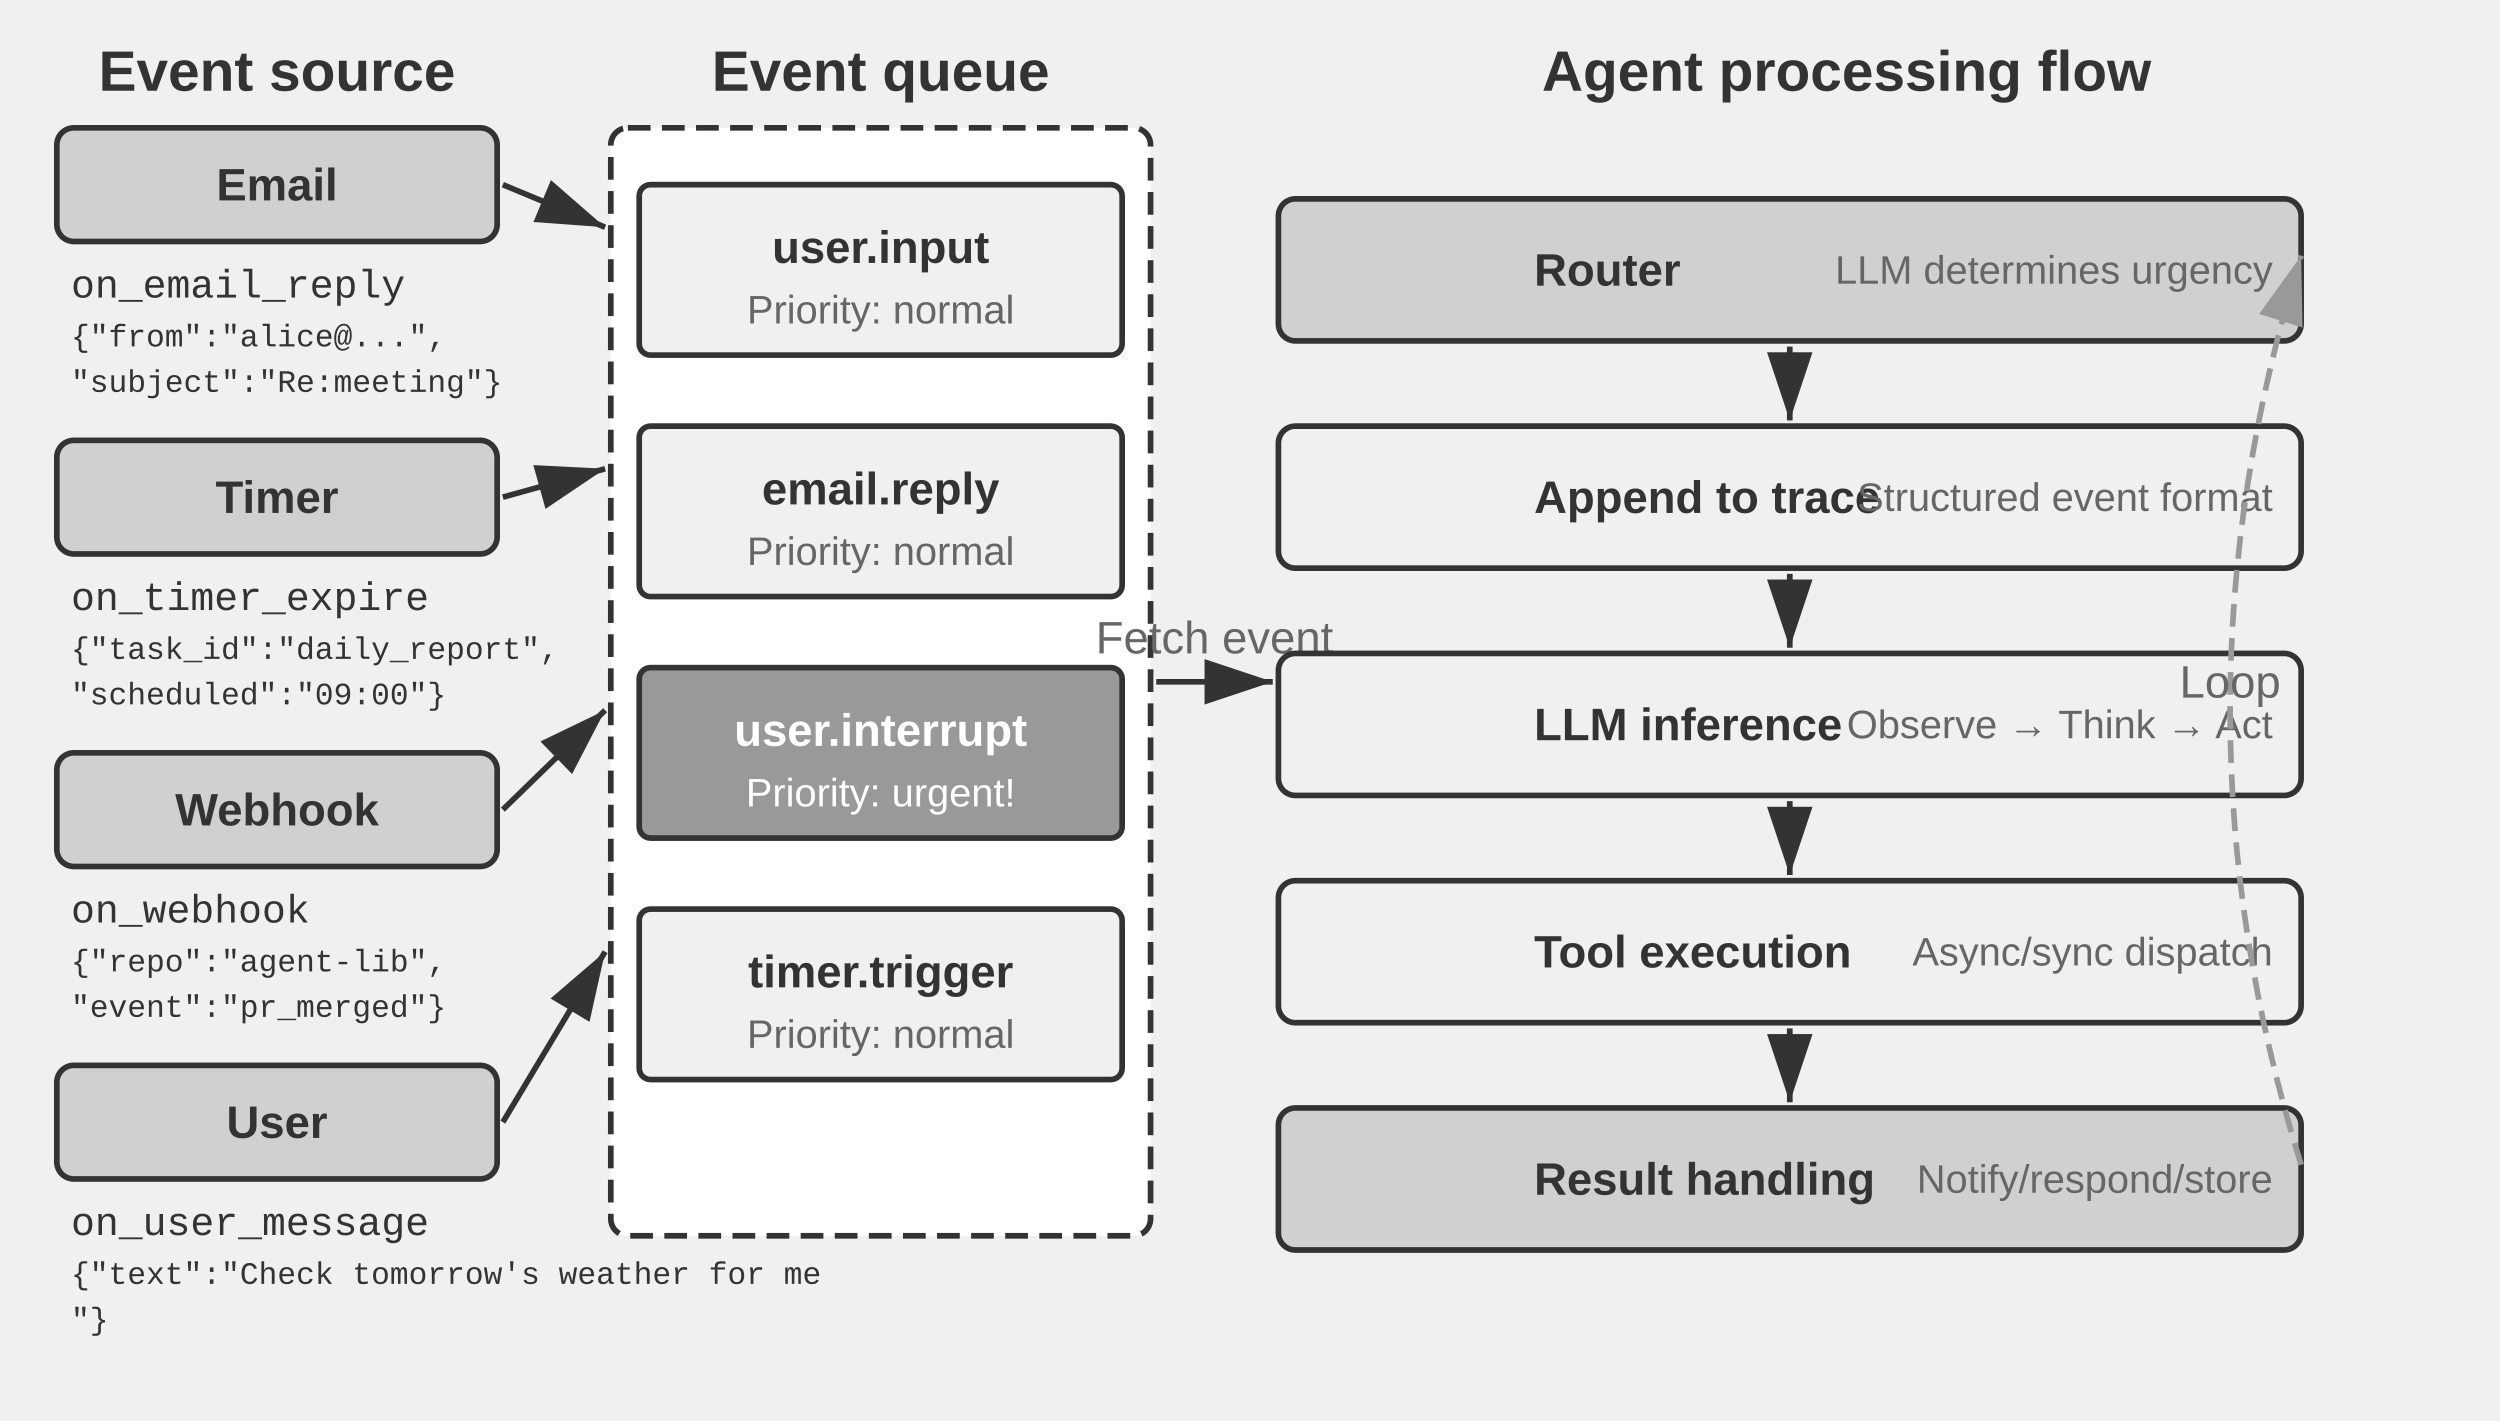
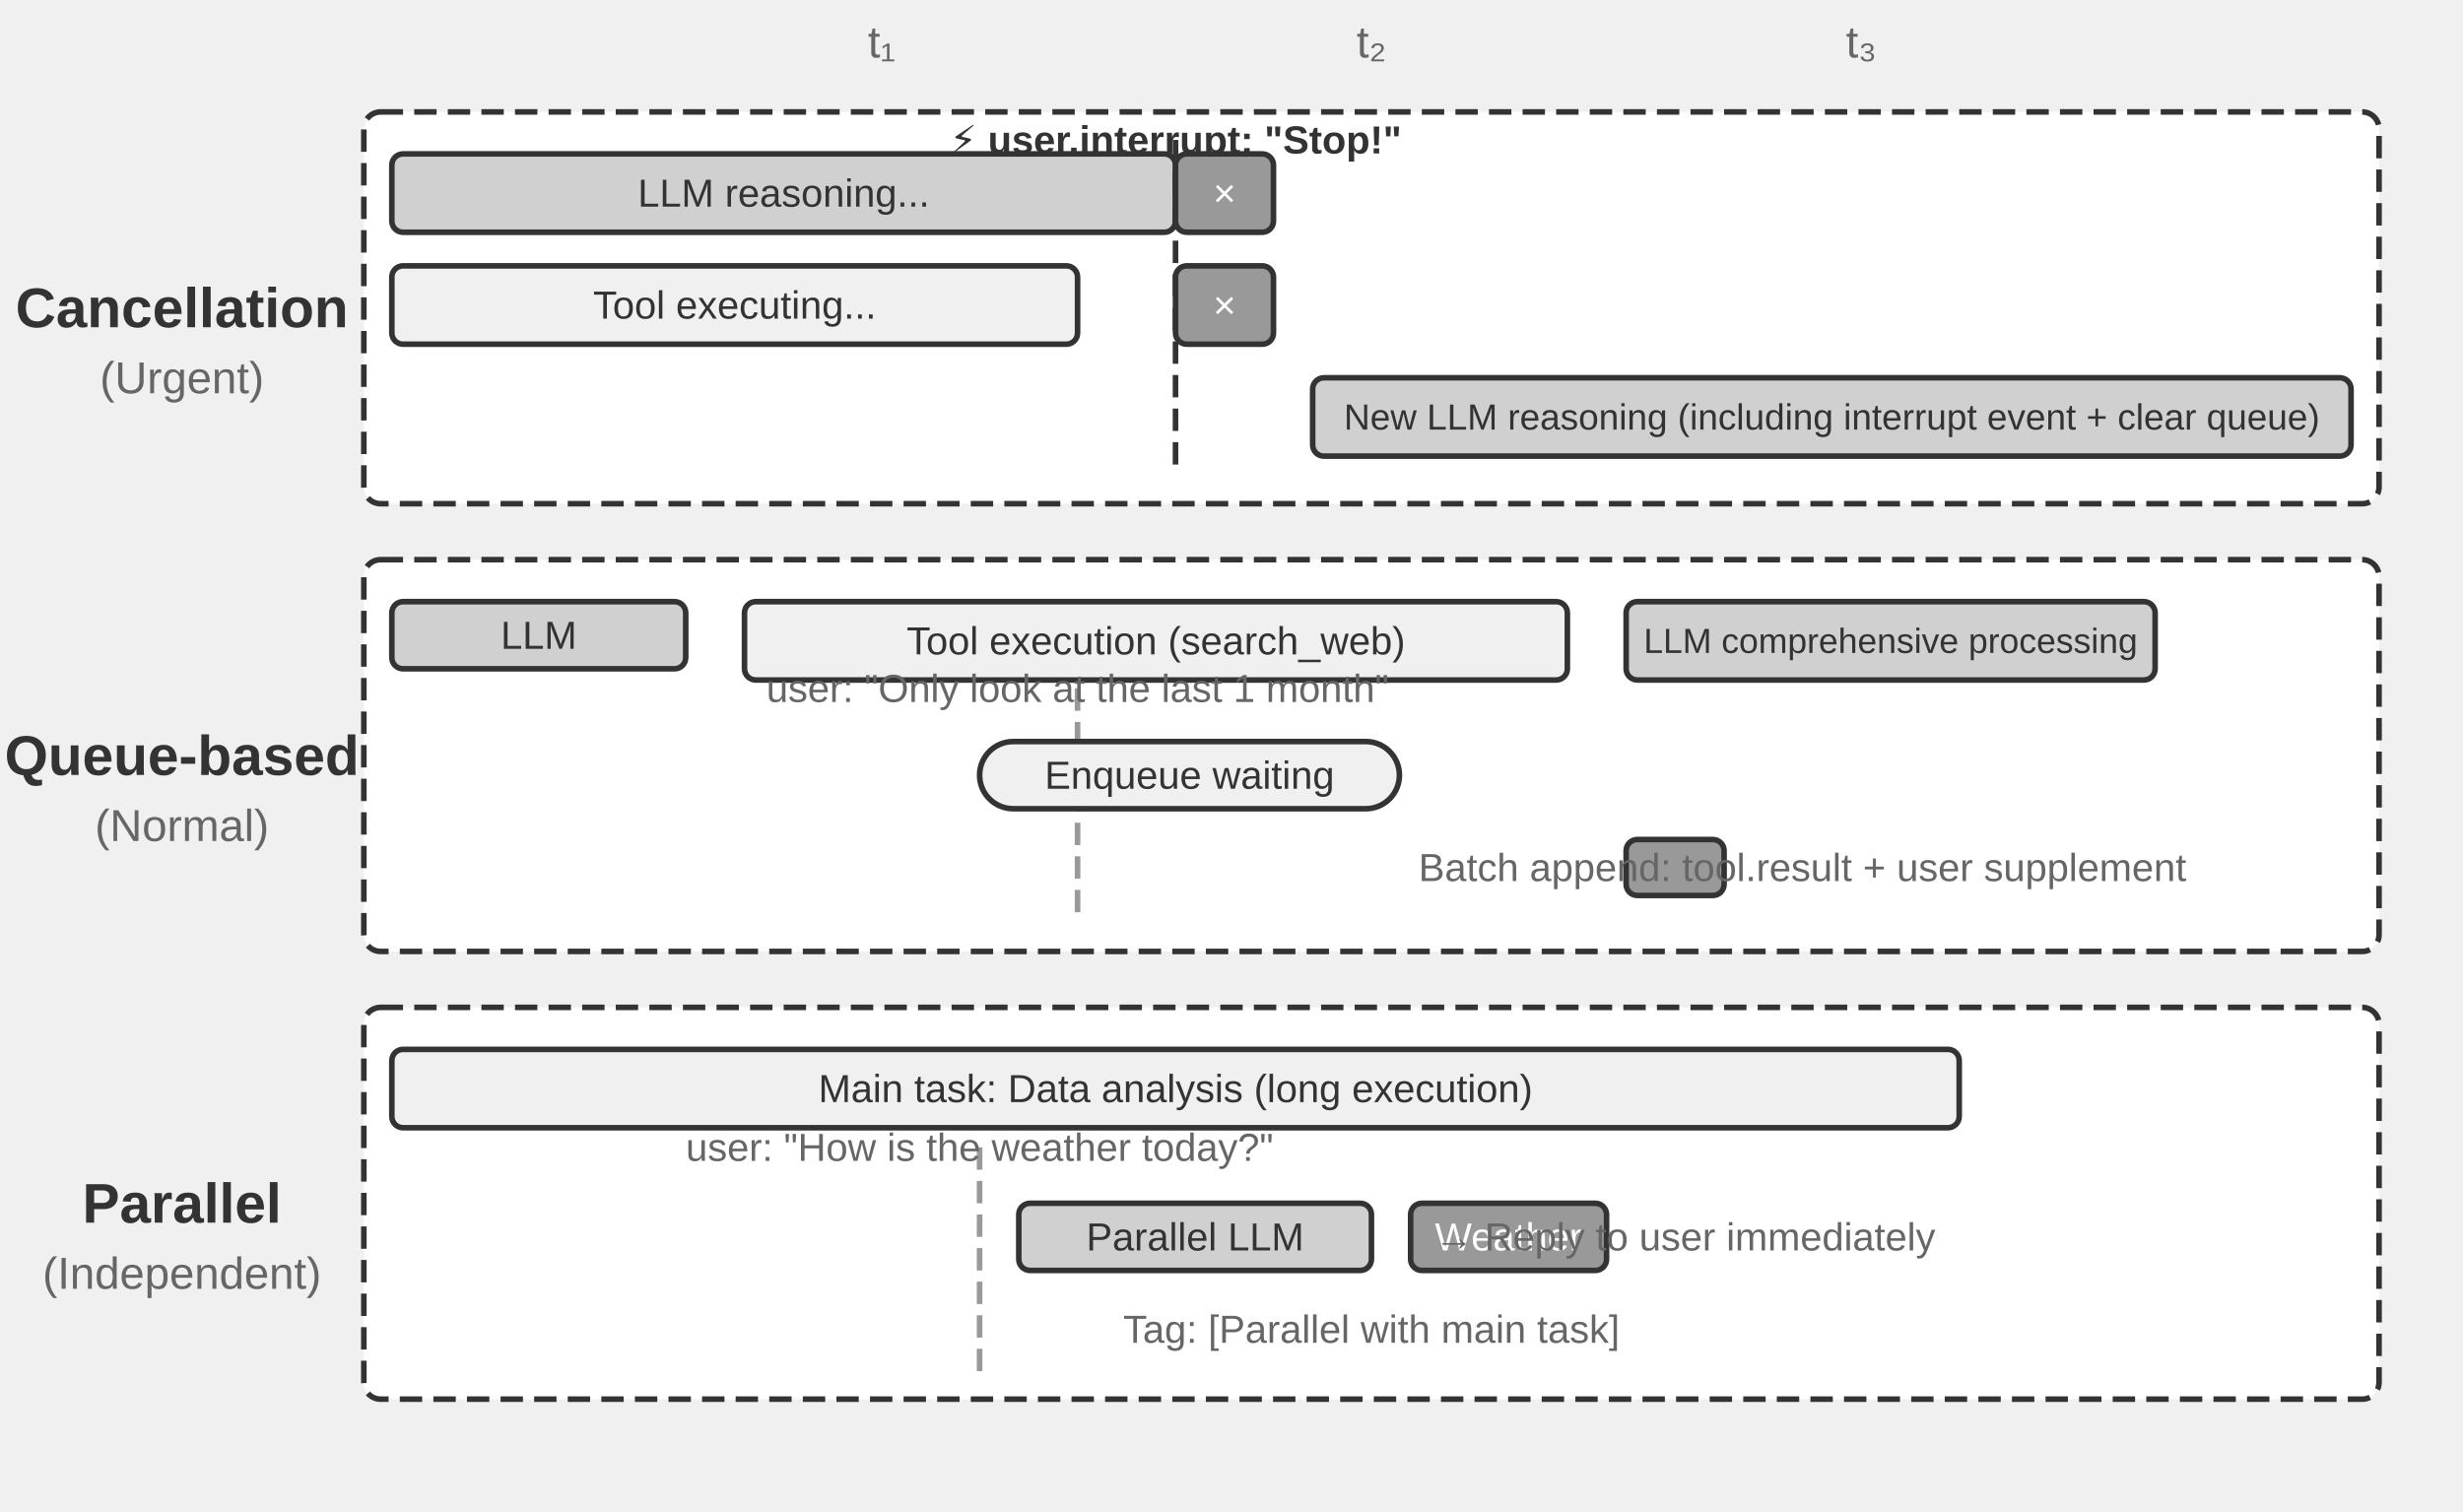
- <svg xmlns="http://www.w3.org/2000/svg" viewBox="0 40 880 500" width="880" height="500" style="background:#ffffff">
+ <svg xmlns="http://www.w3.org/2000/svg" viewBox="0 40 880 540" width="880" height="540" style="background:#ffffff">
  <defs>
    <marker id="ah" markerWidth="12" markerHeight="8" refX="12" refY="4" orient="auto">
      <polygon points="0 0, 12 4, 0 8" fill="#333333" />
    </marker>
    <marker id="ah-light" markerWidth="12" markerHeight="8" refX="12" refY="4" orient="auto">
      <polygon points="0 0, 12 4, 0 8" fill="#999999" />
    </marker>
  </defs>
-   <text x="97.5" y="65" font-family="Arial, 'Helvetica Neue', Helvetica, 'PingFang SC', 'Microsoft YaHei', sans-serif" font-size="20" fill="#333333" text-anchor="middle" dominant-baseline="central" font-weight="bold">Event source</text>
-   <rect x="20" y="85" width="155" height="40" rx="6" fill="#d0d0d0" stroke="#333333" stroke-width="2" />
-   <text x="97.5" y="105.0" font-family="Arial, 'Helvetica Neue', Helvetica, 'PingFang SC', 'Microsoft YaHei', sans-serif" font-size="16" fill="#333333" text-anchor="middle" dominant-baseline="central" font-weight="bold">Email</text>
-   <text x="25" y="141" font-family="'Courier New', Courier, monospace" font-size="14" fill="#333333" text-anchor="start" dominant-baseline="central">on_email_reply</text>
-   <text x="25" y="159" font-family="'Courier New', Courier, monospace" font-size="11" fill="#333333" text-anchor="start" dominant-baseline="central">{"from":"alice@...",</text>
-   <text x="25" y="175" font-family="'Courier New', Courier, monospace" font-size="11" fill="#333333" text-anchor="start" dominant-baseline="central"> "subject":"Re:meeting"}</text>
-   <rect x="20" y="195" width="155" height="40" rx="6" fill="#d0d0d0" stroke="#333333" stroke-width="2" />
-   <text x="97.5" y="215.0" font-family="Arial, 'Helvetica Neue', Helvetica, 'PingFang SC', 'Microsoft YaHei', sans-serif" font-size="16" fill="#333333" text-anchor="middle" dominant-baseline="central" font-weight="bold">Timer</text>
-   <text x="25" y="251" font-family="'Courier New', Courier, monospace" font-size="14" fill="#333333" text-anchor="start" dominant-baseline="central">on_timer_expire</text>
-   <text x="25" y="269" font-family="'Courier New', Courier, monospace" font-size="11" fill="#333333" text-anchor="start" dominant-baseline="central">{"task_id":"daily_report",</text>
-   <text x="25" y="285" font-family="'Courier New', Courier, monospace" font-size="11" fill="#333333" text-anchor="start" dominant-baseline="central"> "scheduled":"09:00"}</text>
-   <rect x="20" y="305" width="155" height="40" rx="6" fill="#d0d0d0" stroke="#333333" stroke-width="2" />
-   <text x="97.5" y="325.0" font-family="Arial, 'Helvetica Neue', Helvetica, 'PingFang SC', 'Microsoft YaHei', sans-serif" font-size="16" fill="#333333" text-anchor="middle" dominant-baseline="central" font-weight="bold">Webhook</text>
-   <text x="25" y="361" font-family="'Courier New', Courier, monospace" font-size="14" fill="#333333" text-anchor="start" dominant-baseline="central">on_webhook</text>
-   <text x="25" y="379" font-family="'Courier New', Courier, monospace" font-size="11" fill="#333333" text-anchor="start" dominant-baseline="central">{"repo":"agent-lib",</text>
-   <text x="25" y="395" font-family="'Courier New', Courier, monospace" font-size="11" fill="#333333" text-anchor="start" dominant-baseline="central"> "event":"pr_merged"}</text>
-   <rect x="20" y="415" width="155" height="40" rx="6" fill="#d0d0d0" stroke="#333333" stroke-width="2" />
-   <text x="97.5" y="435.0" font-family="Arial, 'Helvetica Neue', Helvetica, 'PingFang SC', 'Microsoft YaHei', sans-serif" font-size="16" fill="#333333" text-anchor="middle" dominant-baseline="central" font-weight="bold">User</text>
-   <text x="25" y="471" font-family="'Courier New', Courier, monospace" font-size="14" fill="#333333" text-anchor="start" dominant-baseline="central">on_user_message</text>
-   <text x="25" y="489" font-family="'Courier New', Courier, monospace" font-size="11" fill="#333333" text-anchor="start" dominant-baseline="central">{"text":"Check tomorrow's weather for me</text>
-   <text x="25" y="505" font-family="'Courier New', Courier, monospace" font-size="11" fill="#333333" text-anchor="start" dominant-baseline="central">"}</text>
-   <text x="310.0" y="65" font-family="Arial, 'Helvetica Neue', Helvetica, 'PingFang SC', 'Microsoft YaHei', sans-serif" font-size="20" fill="#333333" text-anchor="middle" dominant-baseline="central" font-weight="bold">Event queue</text>
-   <rect x="215" y="85" width="190" height="390" rx="6" fill="#ffffff" stroke="#333333" stroke-width="2" stroke-dasharray="8,4" />
-   <rect x="225" y="105" width="170" height="60" rx="4" fill="#f0f0f0" stroke="#333333" stroke-width="2" />
-   <text x="310.0" y="127" font-family="Arial, 'Helvetica Neue', Helvetica, 'PingFang SC', 'Microsoft YaHei', sans-serif" font-size="16" fill="#333333" text-anchor="middle" dominant-baseline="central" font-weight="bold">user.input</text>
-   <text x="310.0" y="149" font-family="Arial, 'Helvetica Neue', Helvetica, 'PingFang SC', 'Microsoft YaHei', sans-serif" font-size="14" fill="#666666" text-anchor="middle" dominant-baseline="central" font-weight="normal">Priority: normal</text>
-   <rect x="225" y="190" width="170" height="60" rx="4" fill="#f0f0f0" stroke="#333333" stroke-width="2" />
-   <text x="310.0" y="212" font-family="Arial, 'Helvetica Neue', Helvetica, 'PingFang SC', 'Microsoft YaHei', sans-serif" font-size="16" fill="#333333" text-anchor="middle" dominant-baseline="central" font-weight="bold">email.reply</text>
-   <text x="310.0" y="234" font-family="Arial, 'Helvetica Neue', Helvetica, 'PingFang SC', 'Microsoft YaHei', sans-serif" font-size="14" fill="#666666" text-anchor="middle" dominant-baseline="central" font-weight="normal">Priority: normal</text>
-   <rect x="225" y="275" width="170" height="60" rx="4" fill="#999999" stroke="#333333" stroke-width="2" />
-   <text x="310.0" y="297" font-family="Arial, 'Helvetica Neue', Helvetica, 'PingFang SC', 'Microsoft YaHei', sans-serif" font-size="16" fill="#ffffff" text-anchor="middle" dominant-baseline="central" font-weight="bold">user.interrupt</text>
-   <text x="310.0" y="319" font-family="Arial, 'Helvetica Neue', Helvetica, 'PingFang SC', 'Microsoft YaHei', sans-serif" font-size="14" fill="#ffffff" text-anchor="middle" dominant-baseline="central" font-weight="normal">Priority: urgent!</text>
-   <rect x="225" y="360" width="170" height="60" rx="4" fill="#f0f0f0" stroke="#333333" stroke-width="2" />
-   <text x="310.0" y="382" font-family="Arial, 'Helvetica Neue', Helvetica, 'PingFang SC', 'Microsoft YaHei', sans-serif" font-size="16" fill="#333333" text-anchor="middle" dominant-baseline="central" font-weight="bold">timer.trigger</text>
-   <text x="310.0" y="404" font-family="Arial, 'Helvetica Neue', Helvetica, 'PingFang SC', 'Microsoft YaHei', sans-serif" font-size="14" fill="#666666" text-anchor="middle" dominant-baseline="central" font-weight="normal">Priority: normal</text>
-   <line x1="177" y1="105" x2="213" y2="120" stroke="#333333" stroke-width="2" marker-end="url(#ah)" />
-   <line x1="177" y1="215" x2="213" y2="205" stroke="#333333" stroke-width="2" marker-end="url(#ah)" />
-   <line x1="177" y1="325" x2="213" y2="290" stroke="#333333" stroke-width="2" marker-end="url(#ah)" />
-   <line x1="177" y1="435" x2="213" y2="375" stroke="#333333" stroke-width="2" marker-end="url(#ah)" />
-   <text x="650" y="65" font-family="Arial, 'Helvetica Neue', Helvetica, 'PingFang SC', 'Microsoft YaHei', sans-serif" font-size="20" fill="#333333" text-anchor="middle" dominant-baseline="central" font-weight="bold">Agent processing flow</text>
-   <line x1="407" y1="280" x2="448" y2="280" stroke="#333333" stroke-width="2" marker-end="url(#ah)" />
-   <text x="427.5" y="270.0" font-family="Arial, 'Helvetica Neue', Helvetica, 'PingFang SC', 'Microsoft YaHei', sans-serif" font-size="16" fill="#666666" text-anchor="middle">Fetch event</text>
-   <rect x="450" y="110" width="360" height="50" rx="6" fill="#d0d0d0" stroke="#333333" stroke-width="2" />
-   <text x="540" y="135.0" font-family="Arial, 'Helvetica Neue', Helvetica, 'PingFang SC', 'Microsoft YaHei', sans-serif" font-size="16" fill="#333333" text-anchor="start" dominant-baseline="central" font-weight="bold">Router</text>
-   <text x="800" y="135.0" font-family="Arial, 'Helvetica Neue', Helvetica, 'PingFang SC', 'Microsoft YaHei', sans-serif" font-size="14" fill="#666666" text-anchor="end" dominant-baseline="central" font-weight="normal">LLM determines urgency</text>
-   <line x1="630.0" y1="162" x2="630.0" y2="188" stroke="#333333" stroke-width="2" marker-end="url(#ah)" />
-   <rect x="450" y="190" width="360" height="50" rx="6" fill="#f0f0f0" stroke="#333333" stroke-width="2" />
-   <text x="540" y="215.0" font-family="Arial, 'Helvetica Neue', Helvetica, 'PingFang SC', 'Microsoft YaHei', sans-serif" font-size="16" fill="#333333" text-anchor="start" dominant-baseline="central" font-weight="bold">Append to trace</text>
-   <text x="800" y="215.0" font-family="Arial, 'Helvetica Neue', Helvetica, 'PingFang SC', 'Microsoft YaHei', sans-serif" font-size="14" fill="#666666" text-anchor="end" dominant-baseline="central" font-weight="normal">Structured event format</text>
-   <line x1="630.0" y1="242" x2="630.0" y2="268" stroke="#333333" stroke-width="2" marker-end="url(#ah)" />
-   <rect x="450" y="270" width="360" height="50" rx="6" fill="#f0f0f0" stroke="#333333" stroke-width="2" />
-   <text x="540" y="295.0" font-family="Arial, 'Helvetica Neue', Helvetica, 'PingFang SC', 'Microsoft YaHei', sans-serif" font-size="16" fill="#333333" text-anchor="start" dominant-baseline="central" font-weight="bold">LLM inference</text>
-   <text x="800" y="295.0" font-family="Arial, 'Helvetica Neue', Helvetica, 'PingFang SC', 'Microsoft YaHei', sans-serif" font-size="14" fill="#666666" text-anchor="end" dominant-baseline="central" font-weight="normal">Observe → Think → Act</text>
-   <line x1="630.0" y1="322" x2="630.0" y2="348" stroke="#333333" stroke-width="2" marker-end="url(#ah)" />
-   <rect x="450" y="350" width="360" height="50" rx="6" fill="#f0f0f0" stroke="#333333" stroke-width="2" />
-   <text x="540" y="375.0" font-family="Arial, 'Helvetica Neue', Helvetica, 'PingFang SC', 'Microsoft YaHei', sans-serif" font-size="16" fill="#333333" text-anchor="start" dominant-baseline="central" font-weight="bold">Tool execution</text>
-   <text x="800" y="375.0" font-family="Arial, 'Helvetica Neue', Helvetica, 'PingFang SC', 'Microsoft YaHei', sans-serif" font-size="14" fill="#666666" text-anchor="end" dominant-baseline="central" font-weight="normal">Async/sync dispatch</text>
-   <line x1="630.0" y1="402" x2="630.0" y2="428" stroke="#333333" stroke-width="2" marker-end="url(#ah)" />
-   <rect x="450" y="430" width="360" height="50" rx="6" fill="#d0d0d0" stroke="#333333" stroke-width="2" />
-   <text x="540" y="455.0" font-family="Arial, 'Helvetica Neue', Helvetica, 'PingFang SC', 'Microsoft YaHei', sans-serif" font-size="16" fill="#333333" text-anchor="start" dominant-baseline="central" font-weight="bold">Result handling</text>
-   <text x="800" y="455.0" font-family="Arial, 'Helvetica Neue', Helvetica, 'PingFang SC', 'Microsoft YaHei', sans-serif" font-size="14" fill="#666666" text-anchor="end" dominant-baseline="central" font-weight="normal">Notify/respond/store</text>
-   <path d="M 810,450 Q 760.0,290.0 810,130" fill="none" stroke="#999999" stroke-width="2" stroke-dasharray="8,4" marker-end="url(#ah-light)" />
-   <text x="785.0" y="280.0" font-family="Arial, 'Helvetica Neue', Helvetica, 'PingFang SC', 'Microsoft YaHei', sans-serif" font-size="16" fill="#666666" text-anchor="middle" dominant-baseline="central" font-weight="normal">Loop</text>
+   <text x="315.0" y="55" font-family="Arial, 'Helvetica Neue', Helvetica, 'PingFang SC', 'Microsoft YaHei', sans-serif" font-size="16" fill="#666666" text-anchor="middle" dominant-baseline="central" font-weight="normal">t₁</text>
+   <text x="490.0" y="55" font-family="Arial, 'Helvetica Neue', Helvetica, 'PingFang SC', 'Microsoft YaHei', sans-serif" font-size="16" fill="#666666" text-anchor="middle" dominant-baseline="central" font-weight="normal">t₂</text>
+   <text x="665.0" y="55" font-family="Arial, 'Helvetica Neue', Helvetica, 'PingFang SC', 'Microsoft YaHei', sans-serif" font-size="16" fill="#666666" text-anchor="middle" dominant-baseline="central" font-weight="normal">t₃</text>
+   <rect x="130" y="80" width="720" height="140" rx="6" fill="#ffffff" stroke="#333333" stroke-width="2" stroke-dasharray="8,4" />
+   <text x="65.0" y="150" font-family="Arial, 'Helvetica Neue', Helvetica, 'PingFang SC', 'Microsoft YaHei', sans-serif" font-size="20" fill="#333333" text-anchor="middle" dominant-baseline="central" font-weight="bold">Cancellation</text>
+   <text x="65.0" y="175" font-family="Arial, 'Helvetica Neue', Helvetica, 'PingFang SC', 'Microsoft YaHei', sans-serif" font-size="16" fill="#666666" text-anchor="middle" dominant-baseline="central" font-weight="normal">(Urgent)</text>
+   <rect x="140.0" y="95" width="280.0" height="28" rx="4" fill="#d0d0d0" stroke="#333333" stroke-width="2" />
+   <text x="280.0" y="109.0" font-family="Arial, 'Helvetica Neue', Helvetica, 'PingFang SC', 'Microsoft YaHei', sans-serif" font-size="14" fill="#333333" text-anchor="middle" dominant-baseline="central" font-weight="normal">LLM reasoning...</text>
+   <line x1="420.0" y1="90" x2="420.0" y2="210" stroke="#333333" stroke-width="2" stroke-dasharray="8,4" />
+   <text x="420.0" y="90" font-family="Arial, 'Helvetica Neue', Helvetica, 'PingFang SC', 'Microsoft YaHei', sans-serif" font-size="14" fill="#333333" text-anchor="middle" dominant-baseline="central" font-weight="bold">⚡ user.interrupt: "Stop!"</text>
+   <rect x="420.0" y="95" width="35.0" height="28" rx="4" fill="#999999" stroke="#333333" stroke-width="2" />
+   <text x="437.5" y="109.0" font-family="Arial, 'Helvetica Neue', Helvetica, 'PingFang SC', 'Microsoft YaHei', sans-serif" font-size="14" fill="#ffffff" text-anchor="middle" dominant-baseline="central" font-weight="normal">×</text>
+   <rect x="140.0" y="135" width="245.0" height="28" rx="4" fill="#f0f0f0" stroke="#333333" stroke-width="2" />
+   <text x="262.5" y="149.0" font-family="Arial, 'Helvetica Neue', Helvetica, 'PingFang SC', 'Microsoft YaHei', sans-serif" font-size="14" fill="#333333" text-anchor="middle" dominant-baseline="central" font-weight="normal">Tool executing...</text>
+   <rect x="420.0" y="135" width="35.0" height="28" rx="4" fill="#999999" stroke="#333333" stroke-width="2" />
+   <text x="437.5" y="149.0" font-family="Arial, 'Helvetica Neue', Helvetica, 'PingFang SC', 'Microsoft YaHei', sans-serif" font-size="14" fill="#ffffff" text-anchor="middle" dominant-baseline="central" font-weight="normal">×</text>
+   <rect x="469.0" y="175" width="371.0" height="28" rx="4" fill="#d0d0d0" stroke="#333333" stroke-width="2" />
+   <text x="654.5" y="189.0" font-family="Arial, 'Helvetica Neue', Helvetica, 'PingFang SC', 'Microsoft YaHei', sans-serif" font-size="13" fill="#333333" text-anchor="middle" dominant-baseline="central" font-weight="normal">New LLM reasoning (including interrupt event + clear queue)</text>
+   <rect x="130" y="240" width="720" height="140" rx="6" fill="#ffffff" stroke="#333333" stroke-width="2" stroke-dasharray="8,4" />
+   <text x="65.0" y="310" font-family="Arial, 'Helvetica Neue', Helvetica, 'PingFang SC', 'Microsoft YaHei', sans-serif" font-size="20" fill="#333333" text-anchor="middle" dominant-baseline="central" font-weight="bold">Queue-based</text>
+   <text x="65.0" y="335" font-family="Arial, 'Helvetica Neue', Helvetica, 'PingFang SC', 'Microsoft YaHei', sans-serif" font-size="16" fill="#666666" text-anchor="middle" dominant-baseline="central" font-weight="normal">(Normal)</text>
+   <rect x="140.0" y="255" width="105.0" height="24" rx="4" fill="#d0d0d0" stroke="#333333" stroke-width="2" />
+   <text x="192.5" y="267.0" font-family="Arial, 'Helvetica Neue', Helvetica, 'PingFang SC', 'Microsoft YaHei', sans-serif" font-size="14" fill="#333333" text-anchor="middle" dominant-baseline="central" font-weight="normal">LLM</text>
+   <rect x="266.0" y="255" width="294.0" height="28" rx="4" fill="#f0f0f0" stroke="#333333" stroke-width="2" />
+   <text x="413.0" y="269.0" font-family="Arial, 'Helvetica Neue', Helvetica, 'PingFang SC', 'Microsoft YaHei', sans-serif" font-size="14" fill="#333333" text-anchor="middle" dominant-baseline="central" font-weight="normal">Tool execution (search_web)</text>
+   <rect x="581.0" y="255" width="189.0" height="28" rx="4" fill="#d0d0d0" stroke="#333333" stroke-width="2" />
+   <text x="675.5" y="269.0" font-family="Arial, 'Helvetica Neue', Helvetica, 'PingFang SC', 'Microsoft YaHei', sans-serif" font-size="12.5" fill="#333333" text-anchor="middle" dominant-baseline="central" font-weight="normal">LLM comprehensive processing</text>
+   <line x1="385.0" y1="286" x2="385.0" y2="370" stroke="#999999" stroke-width="2" stroke-dasharray="8,4" />
+   <text x="385.0" y="286" font-family="Arial, 'Helvetica Neue', Helvetica, 'PingFang SC', 'Microsoft YaHei', sans-serif" font-size="14" fill="#666666" text-anchor="middle" dominant-baseline="central" font-weight="normal">user: "Only look at the last 1 month"</text>
+   <rect x="350.0" y="305" width="150" height="24" rx="12" fill="#f0f0f0" stroke="#333333" stroke-width="2" />
+   <text x="425.0" y="317.0" font-family="Arial, 'Helvetica Neue', Helvetica, 'PingFang SC', 'Microsoft YaHei', sans-serif" font-size="14" fill="#333333" text-anchor="middle" dominant-baseline="central" font-weight="normal">Enqueue waiting</text>
+   <rect x="581.0" y="340" width="35.0" height="20" rx="4" fill="#999999" stroke="#333333" stroke-width="2" />
+   <text x="598.5" y="350.0" font-family="Arial, 'Helvetica Neue', Helvetica, 'PingFang SC', 'Microsoft YaHei', sans-serif" font-size="14" fill="#ffffff" text-anchor="middle" dominant-baseline="central" font-weight="normal" />
+   <text x="644.0" y="350" font-family="Arial, 'Helvetica Neue', Helvetica, 'PingFang SC', 'Microsoft YaHei', sans-serif" font-size="14" fill="#666666" text-anchor="middle" dominant-baseline="central" font-weight="normal">Batch append: tool.result + user supplement</text>
+   <rect x="130" y="400" width="720" height="140" rx="6" fill="#ffffff" stroke="#333333" stroke-width="2" stroke-dasharray="8,4" />
+   <text x="65.0" y="470" font-family="Arial, 'Helvetica Neue', Helvetica, 'PingFang SC', 'Microsoft YaHei', sans-serif" font-size="20" fill="#333333" text-anchor="middle" dominant-baseline="central" font-weight="bold">Parallel</text>
+   <text x="65.0" y="495" font-family="Arial, 'Helvetica Neue', Helvetica, 'PingFang SC', 'Microsoft YaHei', sans-serif" font-size="16" fill="#666666" text-anchor="middle" dominant-baseline="central" font-weight="normal">(Independent)</text>
+   <rect x="140.0" y="415" width="560.0" height="28" rx="4" fill="#f0f0f0" stroke="#333333" stroke-width="2" />
+   <text x="420.0" y="429.0" font-family="Arial, 'Helvetica Neue', Helvetica, 'PingFang SC', 'Microsoft YaHei', sans-serif" font-size="14" fill="#333333" text-anchor="middle" dominant-baseline="central" font-weight="normal">Main task: Data analysis (long execution)</text>
+   <line x1="350.0" y1="450" x2="350.0" y2="530" stroke="#999999" stroke-width="2" stroke-dasharray="8,4" />
+   <text x="350.0" y="450" font-family="Arial, 'Helvetica Neue', Helvetica, 'PingFang SC', 'Microsoft YaHei', sans-serif" font-size="14" fill="#666666" text-anchor="middle" dominant-baseline="central" font-weight="normal">user: "How is the weather today?"</text>
+   <rect x="364.0" y="470" width="126.0" height="24" rx="4" fill="#d0d0d0" stroke="#333333" stroke-width="2" />
+   <text x="427.0" y="482.0" font-family="Arial, 'Helvetica Neue', Helvetica, 'PingFang SC', 'Microsoft YaHei', sans-serif" font-size="14" fill="#333333" text-anchor="middle" dominant-baseline="central" font-weight="normal">Parallel LLM</text>
+   <rect x="504.0" y="470" width="70.0" height="24" rx="4" fill="#999999" stroke="#333333" stroke-width="2" />
+   <text x="539.0" y="482.0" font-family="Arial, 'Helvetica Neue', Helvetica, 'PingFang SC', 'Microsoft YaHei', sans-serif" font-size="14" fill="#ffffff" text-anchor="middle" dominant-baseline="central" font-weight="normal">Weather</text>
+   <text x="602.0" y="482" font-family="Arial, 'Helvetica Neue', Helvetica, 'PingFang SC', 'Microsoft YaHei', sans-serif" font-size="14" fill="#666666" text-anchor="middle" dominant-baseline="central" font-weight="normal">→ Reply to user immediately</text>
+   <text x="490.0" y="515" font-family="Arial, 'Helvetica Neue', Helvetica, 'PingFang SC', 'Microsoft YaHei', sans-serif" font-size="14" fill="#666666" text-anchor="middle" dominant-baseline="central" font-weight="normal">Tag: [Parallel with main task]</text>
</svg>
